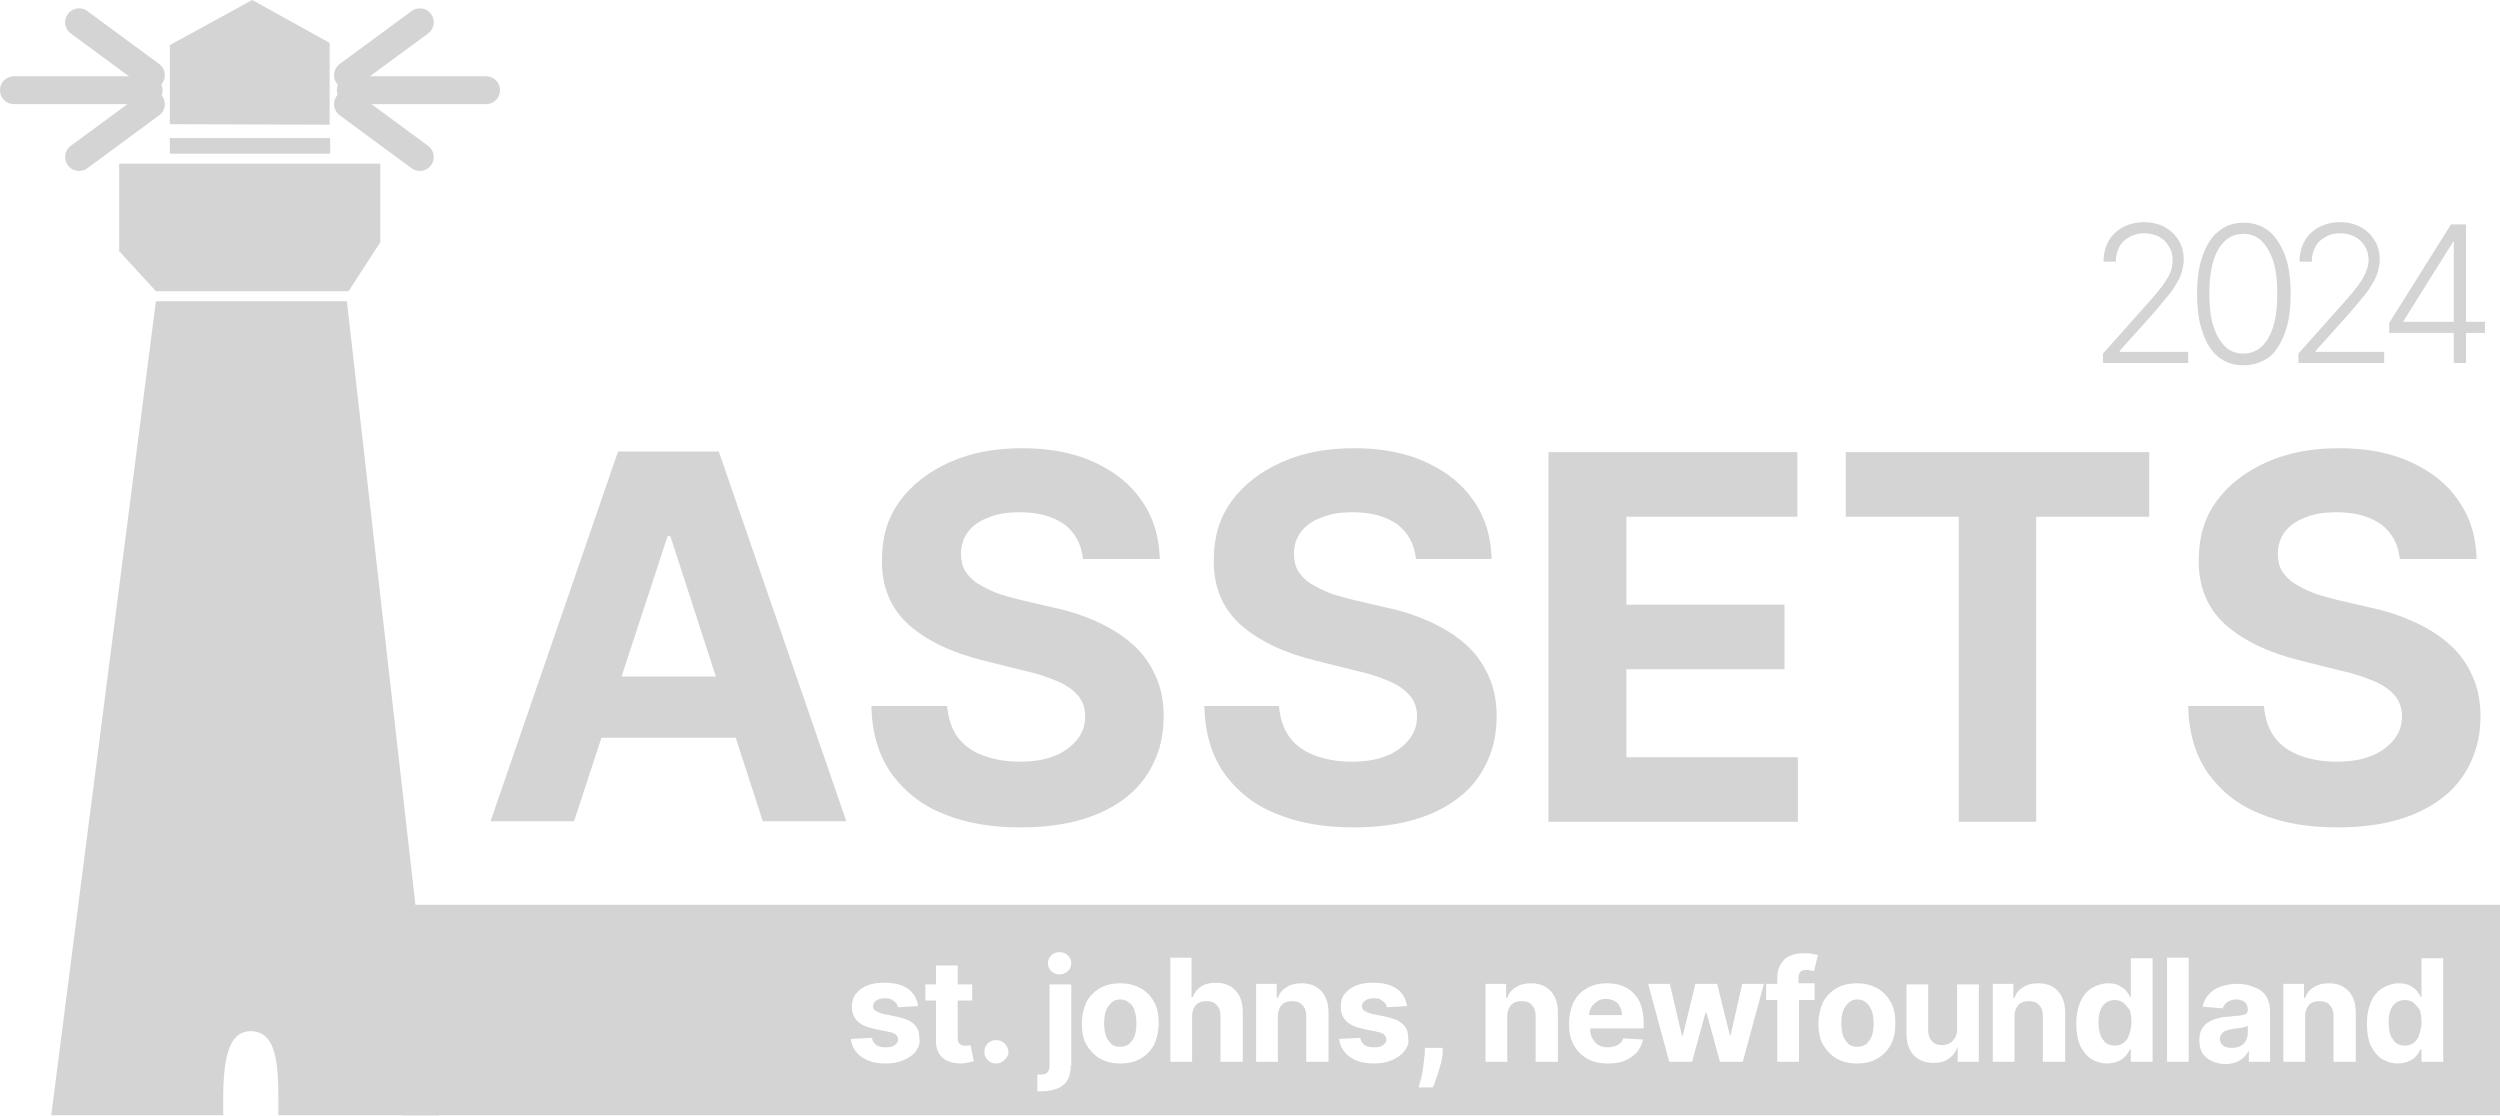
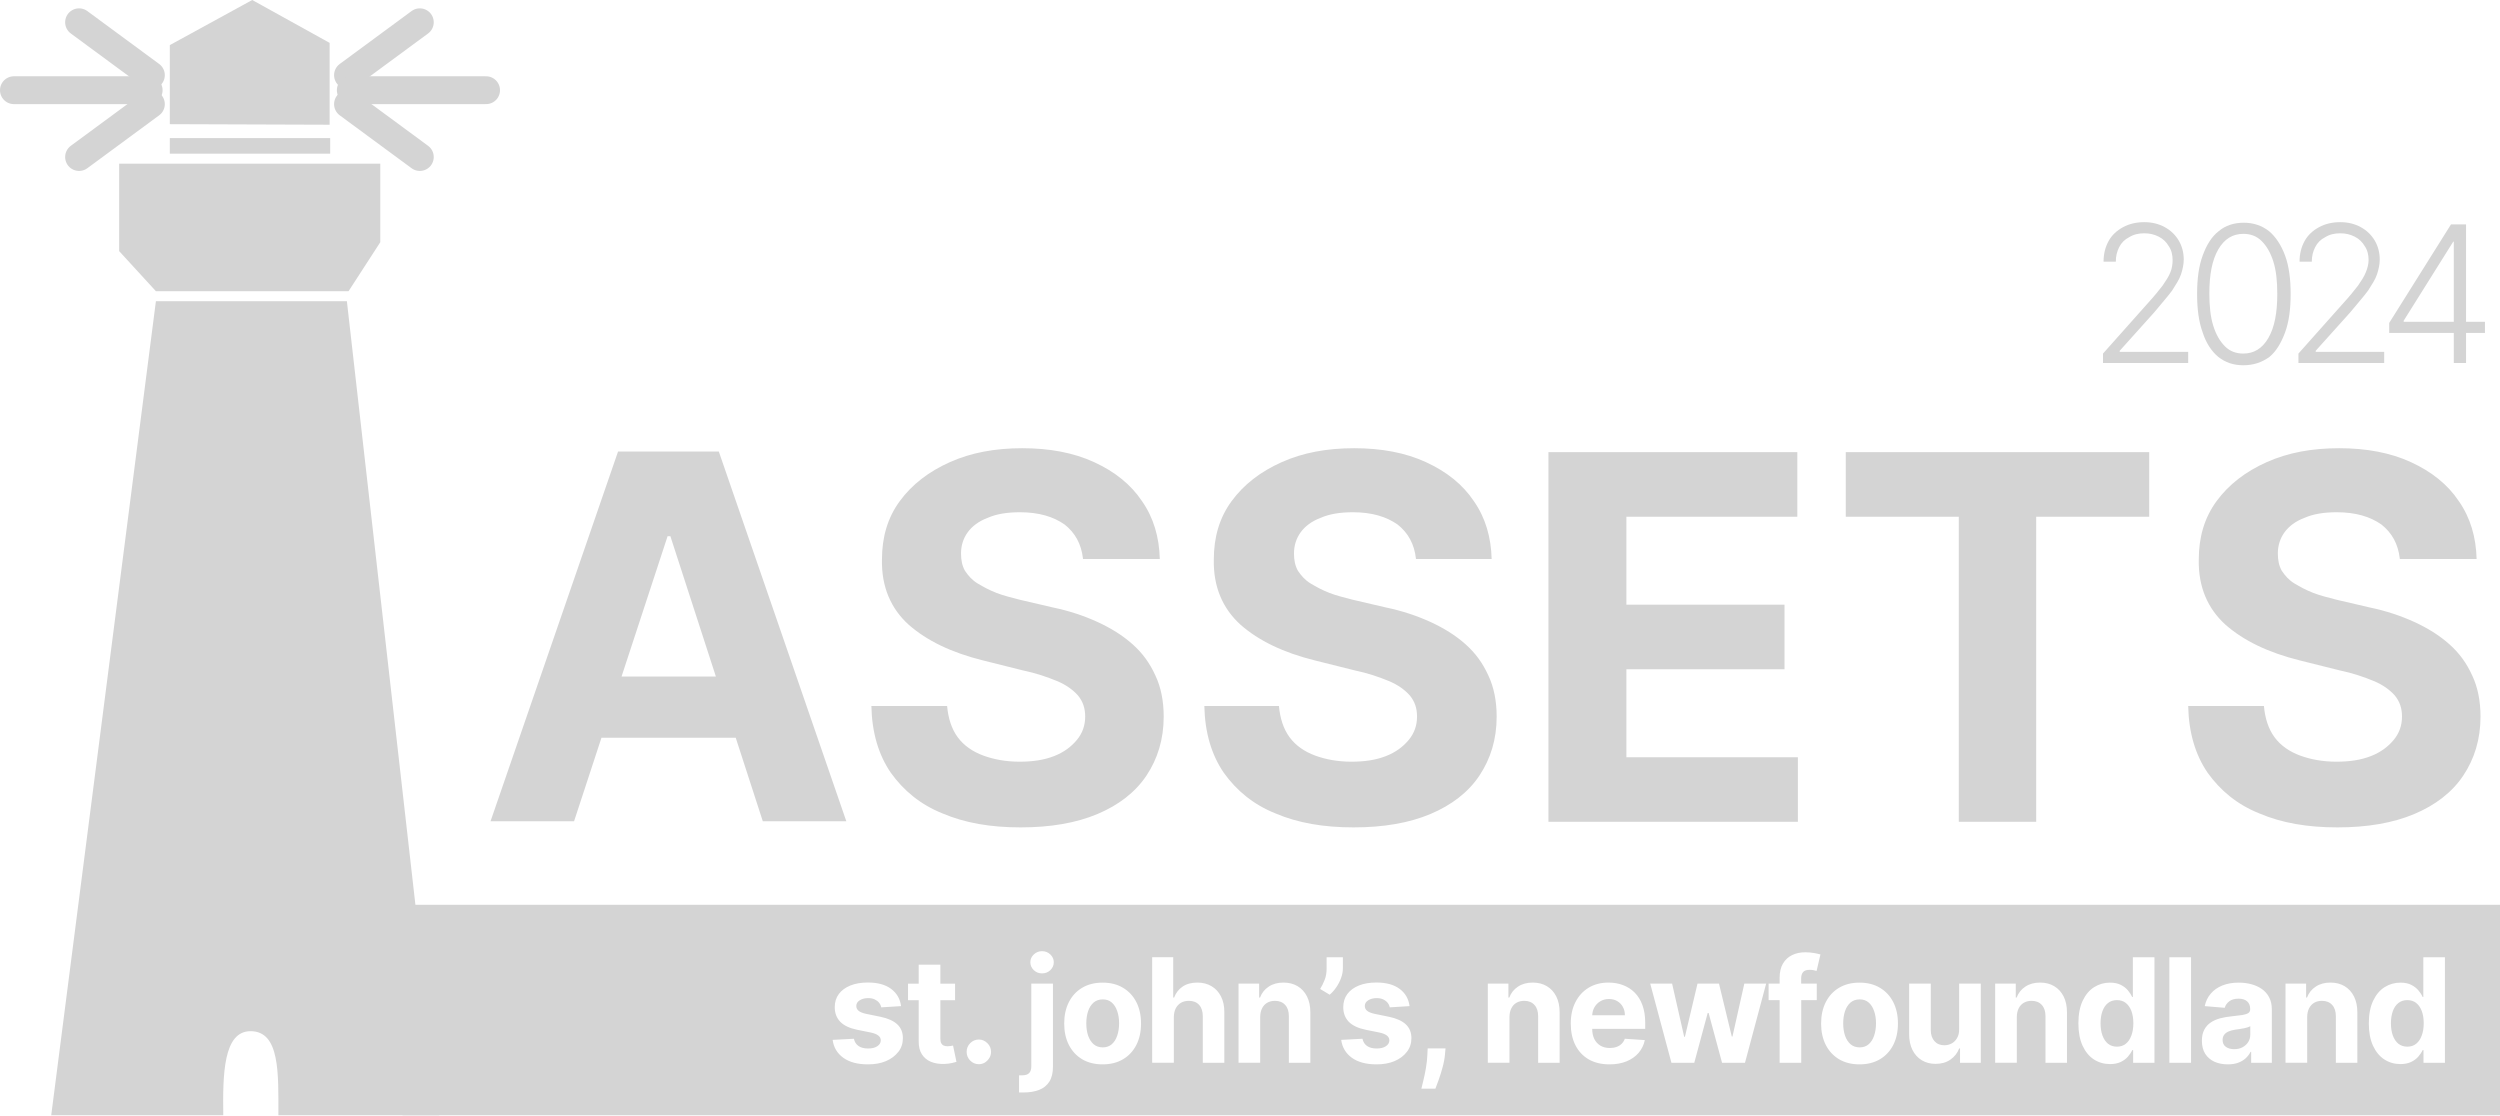
- <svg xmlns="http://www.w3.org/2000/svg" id="uuid-f4dac9ed-c158-4e91-a9df-d83ed015423d" viewBox="0 0 449 200.3">
-   <g id="uuid-cefb16b8-dfeb-4a9c-aea9-d4929efd9904">
+ <svg xmlns="http://www.w3.org/2000/svg" id="uuid-5b0ce45f-05bf-4176-b62b-18b5f6054f44" viewBox="0 0 449 200.3">
+   <g id="uuid-af10667c-57a8-4a6a-8af5-f98988e7d4f5">
    <g>
      <g>
-         <path d="m62.6,52.3l5.7-8.8v-14.1H21.4v15.7l6.6,7.2h34.6Z" style="fill:#d4d4d4;" />
-         <path d="m30.5,22.3v-14.2L45.3,0l13.9,7.7v14.7" style="fill:#d4d4d4;" />
-         <path d="m45,185.2c5.3,0,5,7.6,5,15.1h28.9L62.3,54.1H28L9.2,200.3h30.9c-.1-7.3,0-15.1,4.9-15.1Z" style="fill:#d4d4d4;" />
-         <path d="m59.2,24.8h-28.7v2.8h28.8v-2.8h-.1Z" style="fill:#d4d4d4;" />
-         <path d="m75.4,28.2l-12.9-9.5" style="fill:none; stroke:#d4d4d4; stroke-linecap:round; stroke-miterlimit:10; stroke-width:5px;" />
-         <path d="m75.4,4l-12.9,9.5" style="fill:none; stroke:#d4d4d4; stroke-linecap:round; stroke-miterlimit:10; stroke-width:5px;" />
-         <path d="m87.3,16.2h-24.3" style="fill:none; stroke:#d4d4d4; stroke-linecap:round; stroke-miterlimit:10; stroke-width:5px;" />
-         <path d="m14.2,4l12.9,9.5" style="fill:none; stroke:#d4d4d4; stroke-linecap:round; stroke-miterlimit:10; stroke-width:5px;" />
-         <path d="m14.2,28.2l12.9-9.5" style="fill:none; stroke:#d4d4d4; stroke-linecap:round; stroke-miterlimit:10; stroke-width:5px;" />
-         <path d="m2.5,16.2h24.2" style="fill:none; stroke:#d4d4d4; stroke-linecap:round; stroke-miterlimit:10; stroke-width:5px;" />
+         <g>
+           <path d="m62.6,52.3l5.7-8.8v-14.1H21.4v15.7l6.6,7.2h34.6Z" style="fill:#d4d4d4;" />
+           <path d="m30.5,22.3v-14.2L45.3,0l13.9,7.7v14.7" style="fill:#d4d4d4;" />
+           <path d="m45,185.2c5.3,0,5,7.6,5,15.1h28.9L62.3,54.1H28L9.2,200.3h30.9c-.1-7.3,0-15.1,4.9-15.1Z" style="fill:#d4d4d4;" />
+           <path d="m59.2,24.8h-28.7v2.8h28.8v-2.8h-.1Z" style="fill:#d4d4d4;" />
+           <path d="m75.4,28.2l-12.9-9.5" style="fill:none; stroke:#d4d4d4; stroke-linecap:round; stroke-miterlimit:10; stroke-width:5px;" />
+           <path d="m75.4,4l-12.9,9.5" style="fill:none; stroke:#d4d4d4; stroke-linecap:round; stroke-miterlimit:10; stroke-width:5px;" />
+           <path d="m87.3,16.2h-24.3" style="fill:none; stroke:#d4d4d4; stroke-linecap:round; stroke-miterlimit:10; stroke-width:5px;" />
+           <path d="m14.2,4l12.9,9.5" style="fill:none; stroke:#d4d4d4; stroke-linecap:round; stroke-miterlimit:10; stroke-width:5px;" />
+           <path d="m14.2,28.2l12.9-9.5" style="fill:none; stroke:#d4d4d4; stroke-linecap:round; stroke-miterlimit:10; stroke-width:5px;" />
+           <path d="m2.5,16.2h24.2" style="fill:none; stroke:#d4d4d4; stroke-linecap:round; stroke-miterlimit:10; stroke-width:5px;" />
+         </g>
+         <path d="m103.1,147.5h-15l22.9-66.4h18.1l22.9,66.4h-15l-16.6-51.2h-.5l-16.8,51.2Zm-.9-26h35.5v11h-35.5v-11Zm92.3-21.2c-.3-2.6-1.4-4.6-3.3-6.1-2-1.4-4.6-2.2-8-2.2-2.3,0-4.2.3-5.8,1-1.6.6-2.8,1.5-3.6,2.6s-1.2,2.4-1.2,3.8c0,1.2.2,2.2.7,3.1.6.9,1.3,1.7,2.3,2.3,1,.6,2.1,1.2,3.4,1.7,1.3.5,2.6.8,4.1,1.2l6,1.4c2.9.6,5.6,1.5,8,2.6s4.5,2.4,6.3,4,3.1,3.4,4.1,5.6c1,2.1,1.5,4.6,1.5,7.4,0,4.1-1.1,7.6-3.1,10.6s-5,5.3-8.8,6.9c-3.8,1.6-8.4,2.4-13.8,2.4s-10-.8-14-2.5c-4-1.6-7-4.1-9.3-7.3-2.2-3.2-3.4-7.2-3.5-12h13.6c.2,2.2.8,4.1,1.9,5.6,1.1,1.5,2.7,2.6,4.6,3.3,1.9.7,4.1,1.1,6.5,1.1s4.4-.3,6.2-1,3.1-1.7,4.1-2.9,1.5-2.6,1.5-4.2c0-1.5-.4-2.7-1.3-3.8-.9-1-2.1-1.9-3.8-2.6s-3.7-1.4-6.1-1.9l-7.2-1.8c-5.6-1.4-10-3.5-13.3-6.4-3.2-2.9-4.9-6.8-4.8-11.7,0-4,1-7.5,3.2-10.5s5.2-5.3,9-7,8.1-2.5,13-2.5,9.2.8,12.9,2.5,6.6,4,8.6,7c2.1,3,3.1,6.5,3.2,10.4h-13.8v-.1Zm59.8,0c-.3-2.6-1.4-4.6-3.3-6.1-2-1.4-4.6-2.2-8-2.2-2.3,0-4.2.3-5.8,1-1.6.6-2.8,1.5-3.6,2.6s-1.2,2.4-1.2,3.8c0,1.2.2,2.2.7,3.1.6.9,1.3,1.7,2.3,2.3,1,.6,2.1,1.2,3.4,1.7,1.3.5,2.6.8,4.1,1.2l6,1.4c2.9.6,5.6,1.5,8,2.6,2.4,1.1,4.5,2.4,6.3,4s3.1,3.4,4.1,5.6c1,2.1,1.5,4.6,1.5,7.4,0,4.1-1.1,7.6-3.1,10.6s-5,5.3-8.8,6.9c-3.8,1.6-8.4,2.4-13.8,2.4s-10-.8-14-2.5c-4-1.6-7-4.1-9.3-7.3-2.2-3.2-3.4-7.2-3.5-12h13.4c.2,2.2.8,4.1,1.9,5.6,1.1,1.5,2.7,2.6,4.6,3.3,1.9.7,4.1,1.1,6.5,1.1s4.4-.3,6.2-1,3.1-1.7,4.1-2.9,1.5-2.6,1.5-4.2c0-1.5-.4-2.7-1.3-3.8-.9-1-2.1-1.9-3.8-2.6s-3.7-1.4-6.1-1.9l-7.2-1.8c-5.6-1.4-10-3.5-13.3-6.4-3.2-2.9-4.9-6.8-4.8-11.7,0-4,1-7.5,3.2-10.5s5.2-5.3,9-7,8.1-2.5,13-2.5,9.2.8,12.9,2.5,6.6,4,8.6,7c2.1,3,3.1,6.5,3.2,10.4h-13.6v-.1Zm23.8,47.2v-66.3h44.7v11.6h-30.7v15.8h28.4v11.6h-28.4v15.8h30.8v11.6h-44.8v-.1Zm53.4-54.7v-11.6h54.5v11.6h-20.3v54.8h-13.9v-54.8h-20.3Zm99.5,7.5c-.3-2.6-1.4-4.6-3.3-6.1-2-1.4-4.6-2.2-8-2.2-2.3,0-4.2.3-5.8,1-1.6.6-2.8,1.5-3.6,2.6-.8,1.1-1.2,2.4-1.2,3.8,0,1.2.2,2.2.7,3.1.6.9,1.3,1.7,2.3,2.3,1,.6,2.1,1.2,3.4,1.7s2.6.8,4.1,1.2l6,1.4c2.9.6,5.6,1.5,8,2.6s4.5,2.4,6.3,4,3.1,3.4,4.1,5.6c1,2.1,1.5,4.6,1.5,7.4,0,4.1-1.1,7.6-3.1,10.6s-5,5.3-8.8,6.9c-3.8,1.6-8.4,2.4-13.8,2.4s-10-.8-14-2.5c-4-1.6-7-4.1-9.3-7.3-2.2-3.2-3.4-7.2-3.5-12h13.6c.2,2.2.8,4.1,1.9,5.6s2.7,2.6,4.6,3.3,4.1,1.1,6.5,1.1,4.4-.3,6.2-1c1.8-.7,3.1-1.7,4.1-2.9s1.5-2.6,1.5-4.2c0-1.5-.4-2.7-1.3-3.8-.9-1-2.1-1.9-3.8-2.6-1.7-.7-3.7-1.4-6.1-1.9l-7.2-1.8c-5.6-1.4-10-3.5-13.3-6.4-3.2-2.9-4.9-6.8-4.8-11.7,0-4,1-7.5,3.2-10.5s5.2-5.3,9-7,8.1-2.5,13-2.5,9.2.8,12.9,2.5c3.7,1.7,6.6,4,8.6,7,2.1,3,3.1,6.5,3.2,10.4h-13.8v-.1Z" style="fill:#d4d4d4;" />
+         <path d="m377.7,65.2v-1.7l8.1-9.1c1.1-1.2,1.9-2.2,2.6-3.1.6-.9,1.1-1.6,1.4-2.4.3-.7.4-1.5.4-2.2,0-.9-.2-1.8-.7-2.5-.4-.7-1-1.3-1.8-1.7s-1.6-.6-2.6-.6-1.9.2-2.7.7c-.8.4-1.4,1-1.8,1.8s-.6,1.6-.6,2.6h-2.2c0-1.4.3-2.6.9-3.7.6-1.1,1.5-1.9,2.6-2.5s2.4-.9,3.8-.9,2.6.3,3.7.9c1.1.6,1.9,1.4,2.5,2.4s.9,2.2.9,3.4c0,.9-.2,1.8-.5,2.7s-.9,1.8-1.6,2.9c-.8,1.1-1.9,2.3-3.2,3.9l-6.2,6.9v.2h12.3v2h-15.3Zm25.2.4c-1.8,0-3.2-.5-4.5-1.5-1.2-1-2.2-2.5-2.8-4.4-.7-1.9-1-4.2-1-6.9s.3-5,1-6.9,1.6-3.4,2.9-4.4c1.2-1,2.7-1.5,4.5-1.5,1.7,0,3.2.5,4.5,1.5,1.2,1,2.2,2.5,2.9,4.4.7,1.9,1,4.2,1,6.9s-.3,5-1,6.9-1.6,3.4-2.8,4.4c-1.4,1-2.9,1.5-4.7,1.5Zm0-2.1c1.9,0,3.4-.9,4.5-2.8,1.1-1.9,1.6-4.5,1.6-7.9,0-2.3-.2-4.2-.7-5.8s-1.2-2.8-2.1-3.7-2-1.3-3.3-1.3c-1.9,0-3.4.9-4.5,2.8-1.1,1.9-1.6,4.5-1.6,7.9,0,2.3.2,4.2.7,5.8s1.2,2.8,2.1,3.7c.9.9,2,1.3,3.3,1.3Zm9.9,1.7v-1.7l8.1-9.1c1.1-1.2,1.9-2.2,2.6-3.1.6-.9,1.1-1.6,1.4-2.4.3-.7.5-1.5.5-2.2,0-.9-.2-1.8-.7-2.5-.4-.7-1-1.3-1.8-1.7s-1.6-.6-2.6-.6-1.9.2-2.7.7c-.8.4-1.4,1-1.8,1.8s-.6,1.6-.6,2.6h-2.2c0-1.4.3-2.6.9-3.7.6-1.1,1.5-1.9,2.6-2.5s2.4-.9,3.8-.9,2.6.3,3.7.9c1.1.6,1.9,1.4,2.5,2.4s.9,2.2.9,3.4c0,.9-.2,1.8-.5,2.7s-.9,1.8-1.6,2.9c-.8,1.1-1.9,2.3-3.2,3.9l-6.2,6.9v.2h12.3v2h-15.4Zm16.3-5.3v-1.9l11.1-17.7h1.4v3.1h-1l-8.9,14.2v.2h14.6v2h-17.2v.1Zm11.6,5.3v-24.9h2.2v24.9h-2.2Z" style="fill:#d4d4d4;" />
      </g>
-       <path d="m103.1,147.5h-15l22.9-66.4h18.1l22.9,66.4h-15l-16.6-51.2h-.5l-16.8,51.2Zm-.9-26h35.5v11h-35.5v-11Zm92.3-21.2c-.3-2.6-1.4-4.6-3.3-6.1-2-1.4-4.6-2.2-8-2.2-2.3,0-4.2.3-5.8,1-1.6.6-2.8,1.5-3.6,2.6s-1.2,2.4-1.2,3.8c0,1.2.2,2.2.7,3.1.6.9,1.3,1.7,2.3,2.3,1,.6,2.1,1.2,3.4,1.7,1.3.5,2.6.8,4.1,1.2l6,1.4c2.9.6,5.6,1.5,8,2.6s4.5,2.4,6.3,4,3.1,3.4,4.1,5.6c1,2.1,1.5,4.6,1.5,7.4,0,4.1-1.1,7.6-3.1,10.6s-5,5.3-8.8,6.9c-3.8,1.6-8.4,2.4-13.8,2.4s-10-.8-14-2.5c-4-1.6-7-4.1-9.3-7.3-2.2-3.2-3.4-7.2-3.5-12h13.6c.2,2.2.8,4.1,1.9,5.6,1.1,1.5,2.7,2.6,4.6,3.3,1.9.7,4.1,1.1,6.5,1.1s4.4-.3,6.2-1,3.1-1.7,4.1-2.9,1.5-2.6,1.5-4.2c0-1.5-.4-2.7-1.3-3.8-.9-1-2.1-1.9-3.8-2.6s-3.7-1.4-6.1-1.9l-7.2-1.8c-5.6-1.4-10-3.5-13.3-6.4-3.2-2.9-4.9-6.8-4.8-11.7,0-4,1-7.5,3.2-10.5s5.2-5.3,9-7,8.1-2.5,13-2.5,9.2.8,12.9,2.5,6.6,4,8.6,7c2.1,3,3.1,6.5,3.2,10.4h-13.8v-.1Zm59.8,0c-.3-2.6-1.4-4.6-3.3-6.1-2-1.4-4.6-2.2-8-2.2-2.3,0-4.2.3-5.8,1-1.6.6-2.8,1.5-3.6,2.6s-1.2,2.4-1.2,3.8c0,1.2.2,2.2.7,3.1.6.9,1.3,1.7,2.3,2.3,1,.6,2.1,1.2,3.4,1.7,1.3.5,2.6.8,4.1,1.2l6,1.4c2.9.6,5.6,1.5,8,2.6,2.4,1.1,4.5,2.4,6.3,4s3.1,3.4,4.1,5.6c1,2.1,1.5,4.6,1.5,7.4,0,4.1-1.1,7.6-3.1,10.6s-5,5.3-8.8,6.9c-3.8,1.6-8.4,2.4-13.8,2.4s-10-.8-14-2.5c-4-1.6-7-4.1-9.3-7.3-2.2-3.2-3.4-7.2-3.5-12h13.4c.2,2.2.8,4.1,1.9,5.6,1.1,1.5,2.7,2.6,4.6,3.3,1.9.7,4.1,1.1,6.5,1.1s4.4-.3,6.2-1,3.1-1.7,4.1-2.9,1.5-2.6,1.5-4.2c0-1.5-.4-2.7-1.3-3.8-.9-1-2.1-1.9-3.8-2.6s-3.7-1.4-6.1-1.9l-7.2-1.8c-5.6-1.4-10-3.5-13.3-6.4-3.2-2.9-4.9-6.8-4.8-11.7,0-4,1-7.5,3.2-10.5s5.2-5.3,9-7,8.1-2.5,13-2.5,9.2.8,12.9,2.5,6.6,4,8.6,7c2.1,3,3.1,6.5,3.2,10.4h-13.6v-.1Zm23.8,47.2v-66.3h44.7v11.6h-30.7v15.8h28.4v11.6h-28.4v15.8h30.8v11.6h-44.8v-.1Zm53.4-54.7v-11.6h54.5v11.6h-20.3v54.8h-13.9v-54.8h-20.3Zm99.5,7.5c-.3-2.6-1.4-4.6-3.3-6.1-2-1.4-4.6-2.2-8-2.2-2.3,0-4.2.3-5.8,1-1.6.6-2.8,1.5-3.6,2.6-.8,1.1-1.2,2.4-1.2,3.8,0,1.2.2,2.2.7,3.1.6.9,1.3,1.7,2.3,2.3,1,.6,2.1,1.2,3.4,1.7s2.6.8,4.1,1.2l6,1.4c2.9.6,5.6,1.5,8,2.6s4.5,2.4,6.3,4,3.1,3.4,4.1,5.6c1,2.1,1.5,4.6,1.5,7.4,0,4.1-1.1,7.6-3.1,10.6s-5,5.3-8.8,6.9c-3.8,1.6-8.4,2.4-13.8,2.4s-10-.8-14-2.5c-4-1.6-7-4.1-9.3-7.3-2.2-3.2-3.4-7.2-3.5-12h13.6c.2,2.2.8,4.1,1.9,5.6s2.7,2.6,4.6,3.3,4.1,1.1,6.5,1.1,4.4-.3,6.2-1c1.8-.7,3.1-1.7,4.1-2.9s1.5-2.6,1.5-4.2c0-1.5-.4-2.7-1.3-3.8-.9-1-2.1-1.9-3.8-2.6-1.7-.7-3.7-1.4-6.1-1.9l-7.2-1.8c-5.6-1.4-10-3.5-13.3-6.4-3.2-2.9-4.9-6.8-4.8-11.7,0-4,1-7.5,3.2-10.5s5.2-5.3,9-7,8.1-2.5,13-2.5,9.2.8,12.9,2.5c3.7,1.7,6.6,4,8.6,7,2.1,3,3.1,6.5,3.2,10.4h-13.8v-.1Z" style="fill:#d4d4d4;" />
-       <path d="m377.7,65.2v-1.7l8.1-9.1c1.1-1.2,1.9-2.2,2.6-3.1.6-.9,1.1-1.6,1.4-2.4.3-.7.4-1.5.4-2.2,0-.9-.2-1.8-.7-2.5-.4-.7-1-1.3-1.8-1.7s-1.6-.6-2.6-.6-1.9.2-2.7.7c-.8.4-1.4,1-1.8,1.8s-.6,1.6-.6,2.6h-2.2c0-1.4.3-2.6.9-3.7.6-1.1,1.5-1.9,2.6-2.5s2.4-.9,3.8-.9,2.6.3,3.7.9c1.1.6,1.9,1.4,2.5,2.4s.9,2.2.9,3.4c0,.9-.2,1.8-.5,2.7s-.9,1.8-1.6,2.9c-.8,1.1-1.9,2.3-3.2,3.9l-6.2,6.9v.2h12.3v2h-15.3Zm25.2.4c-1.8,0-3.2-.5-4.5-1.5-1.2-1-2.2-2.5-2.8-4.4-.7-1.9-1-4.2-1-6.9s.3-5,1-6.9,1.6-3.4,2.9-4.4c1.2-1,2.7-1.5,4.5-1.5,1.7,0,3.2.5,4.5,1.5,1.2,1,2.2,2.5,2.9,4.4.7,1.9,1,4.2,1,6.9s-.3,5-1,6.9-1.6,3.4-2.8,4.4c-1.4,1-2.9,1.5-4.7,1.5Zm0-2.1c1.9,0,3.4-.9,4.5-2.8,1.1-1.9,1.6-4.5,1.6-7.9,0-2.3-.2-4.2-.7-5.8s-1.2-2.8-2.1-3.7-2-1.3-3.3-1.3c-1.9,0-3.4.9-4.5,2.8-1.1,1.9-1.6,4.5-1.6,7.9,0,2.3.2,4.2.7,5.8s1.2,2.8,2.1,3.7c.9.9,2,1.3,3.3,1.3Zm9.9,1.7v-1.7l8.1-9.1c1.1-1.2,1.9-2.2,2.6-3.1.6-.9,1.1-1.6,1.4-2.4.3-.7.5-1.5.5-2.2,0-.9-.2-1.8-.7-2.5-.4-.7-1-1.3-1.8-1.7s-1.6-.6-2.6-.6-1.9.2-2.7.7c-.8.4-1.4,1-1.8,1.8s-.6,1.6-.6,2.6h-2.2c0-1.4.3-2.6.9-3.7.6-1.1,1.5-1.9,2.6-2.5s2.4-.9,3.8-.9,2.6.3,3.7.9c1.1.6,1.9,1.4,2.5,2.4s.9,2.2.9,3.4c0,.9-.2,1.8-.5,2.7s-.9,1.8-1.6,2.9c-.8,1.1-1.9,2.3-3.2,3.9l-6.2,6.9v.2h12.3v2h-15.4Zm16.3-5.3v-1.9l11.1-17.7h1.4v3.1h-1l-8.9,14.2v.2h14.6v2h-17.2v.1Zm11.6,5.3v-24.9h2.2v24.9h-2.2Z" style="fill:#d4d4d4;" />
      <g>
-         <path d="m202.8,180.1c-.4-.4-1-.6-1.6-.6-.7,0-1.2.2-1.6.6s-.8.9-1,1.5-.3,1.4-.3,2.2.1,1.5.3,2.2c.2.6.6,1.1,1,1.5s1,.5,1.6.5,1.2-.2,1.6-.5c.4-.4.8-.9,1-1.5s.3-1.4.3-2.2-.1-1.5-.3-2.2c-.2-.7-.5-1.2-1-1.5Z" style="fill:#d4d4d4;" />
-         <path d="m402.5,184.6c-.3,0-.5.1-.8.1s-.5.1-.7.1c-.5.1-.9.2-1.2.3-.3.1-.6.3-.8.6-.2.2-.3.5-.3.9,0,.5.2.9.6,1.2s.9.4,1.5.4,1.1-.1,1.5-.3.8-.5,1-.9.4-.8.4-1.3v-1.5c-.1.1-.3.2-.5.2-.2.1-.4.2-.7.2Z" style="fill:#d4d4d4;" />
-         <path d="m381.4,180.1c-.4-.3-1-.5-1.6-.5s-1.2.2-1.6.5-.8.8-1,1.4c-.2.6-.3,1.3-.3,2.1s.1,1.5.3,2.2c.2.6.6,1.1,1,1.5.4.3,1,.5,1.6.5s1.2-.2,1.6-.5.8-.8,1-1.5c.2-.6.4-1.3.4-2.2,0-.8-.1-1.6-.3-2.2-.4-.5-.7-.9-1.1-1.3Z" style="fill:#d4d4d4;" />
-         <path d="m335.2,180.1c-.4-.4-1-.6-1.6-.6-.7,0-1.2.2-1.6.6-.4.4-.8.9-1,1.5s-.3,1.4-.3,2.2.1,1.5.3,2.2c.2.6.6,1.1,1,1.5s1,.5,1.6.5,1.2-.2,1.6-.5c.4-.4.8-.9,1-1.5s.3-1.4.3-2.2-.1-1.5-.3-2.2c-.3-.7-.6-1.2-1-1.5Z" style="fill:#d4d4d4;" />
-         <path d="m290,179.8c-.4-.2-.9-.4-1.5-.4s-1.1.1-1.6.4c-.4.3-.8.6-1.1,1.1-.2.4-.4.9-.4,1.4h5.9c0-.6-.1-1.1-.4-1.5-.1-.4-.4-.7-.9-1Z" style="fill:#d4d4d4;" />
-         <path d="m72.3,162.5v37.8h376.7v-37.8H72.3Zm92.2,26.3c-.5.7-1.3,1.2-2.2,1.6-.9.4-2,.6-3.2.6-1.9,0-3.3-.4-4.4-1.2-1.1-.8-1.7-1.8-1.9-3.2l3.8-.2c.1.6.4,1,.8,1.3.4.3,1,.4,1.7.4s1.2-.1,1.6-.4c.4-.3.6-.6.6-1s-.2-.6-.4-.9c-.3-.2-.7-.4-1.4-.5l-2.4-.5c-1.4-.3-2.4-.7-3.1-1.4-.7-.7-1-1.5-1-2.6,0-.9.2-1.7.7-2.3s1.2-1.2,2.1-1.5c.9-.4,1.9-.5,3.1-.5,1.8,0,3.2.4,4.2,1.1,1,.7,1.6,1.8,1.8,3.1l-3.6.2c-.1-.3-.2-.6-.4-.8s-.5-.4-.8-.6c-.3-.2-.7-.2-1.2-.2-.6,0-1.1.1-1.5.4-.4.2-.6.6-.6,1,0,.3.1.6.4.8.3.2.7.4,1.4.6l2.5.5c1.4.3,2.4.7,3,1.3.7.6,1,1.4,1,2.4.2,1-.1,1.8-.6,2.5Zm9.6,2c-.4.1-.8.1-1.3.2-.9,0-1.8-.1-2.5-.4-.7-.3-1.2-.7-1.6-1.3-.4-.6-.6-1.4-.6-2.3v-7.3h-1.9v-2.9h1.9v-3.4h3.9v3.4h2.6v2.9h-2.6v6.8c0,.4.1.6.2.8.1.2.3.3.5.4.2.1.4.1.7.1h.5c.2,0,.3-.1.4-.1l.6,2.9c-.2,0-.4.1-.8.2Zm6.7-.9c-.2.3-.5.6-.8.8s-.7.3-1.1.3c-.6,0-1.1-.2-1.5-.6-.4-.4-.6-.9-.6-1.5s.2-1.1.6-1.5c.4-.4.9-.6,1.5-.6s1.1.2,1.5.6c.4.4.7.9.7,1.5.1.3,0,.6-.3,1Zm11.5,1.5c0,1.1-.2,2-.6,2.6-.4.7-1,1.2-1.8,1.5s-1.7.5-2.8.5h-.8v-3h.5c.6,0,1.1-.1,1.3-.4.3-.3.4-.7.4-1.2v-14.6h3.9v14.6h-.1Zm-.5-17c-.4.4-.9.6-1.5.6s-1.1-.2-1.5-.6c-.4-.4-.6-.9-.6-1.4s.2-1,.6-1.4c.4-.4.9-.6,1.5-.6s1.1.2,1.5.6c.4.4.6.8.6,1.4,0,.5-.2,1-.6,1.4Zm15.5,13.2c-.6,1.1-1.4,1.9-2.4,2.5s-2.2.9-3.7.9c-1.4,0-2.6-.3-3.7-.9-1-.6-1.8-1.5-2.4-2.5-.6-1.1-.8-2.3-.8-3.8,0-1.4.3-2.7.8-3.8.6-1.1,1.4-1.9,2.4-2.5s2.3-.9,3.7-.9,2.6.3,3.7.9c1,.6,1.8,1.4,2.4,2.5.6,1.1.8,2.3.8,3.8,0,1.4-.3,2.7-.8,3.8Zm15.8,3.1h-3.9v-8.2c0-.9-.2-1.5-.7-2-.4-.5-1.1-.7-1.8-.7-.5,0-1,.1-1.4.3s-.7.6-.9,1-.3.9-.3,1.5v8.1h-3.9v-18.7h3.8v7.1h.2c.3-.8.8-1.5,1.5-1.9.7-.5,1.6-.7,2.7-.7,1,0,1.8.2,2.5.6.7.4,1.3,1,1.7,1.8s.6,1.7.6,2.8v9h-.1Zm15.4,0h-3.9v-8.2c0-.9-.2-1.5-.7-2-.4-.5-1.1-.7-1.8-.7-.5,0-1,.1-1.4.3s-.7.6-.9,1-.3.9-.3,1.5v8.1h-3.9v-14h3.7v2.5h.2c.3-.8.8-1.5,1.6-1.9.7-.5,1.6-.7,2.7-.7,1,0,1.8.2,2.5.6.7.4,1.3,1,1.7,1.8s.6,1.7.6,2.8v8.9h-.1Zm13.7-1.9c-.5.7-1.3,1.2-2.2,1.6-.9.4-2,.6-3.2.6-1.9,0-3.3-.4-4.4-1.2-1.1-.8-1.7-1.8-1.9-3.2l3.8-.2c.1.6.4,1,.8,1.3.4.3,1,.4,1.7.4s1.2-.1,1.6-.4c.4-.3.6-.6.6-1s-.2-.6-.4-.9c-.3-.2-.7-.4-1.3-.5l-2.4-.5c-1.4-.3-2.4-.7-3.1-1.4-.7-.7-1-1.5-1-2.6,0-.9.2-1.7.7-2.3s1.2-1.2,2.1-1.5c.9-.4,1.9-.5,3.1-.5,1.8,0,3.2.4,4.2,1.1,1,.7,1.6,1.8,1.8,3.1l-3.6.2c-.1-.3-.2-.6-.4-.8s-.5-.4-.8-.6c-.3-.2-.7-.2-1.2-.2-.6,0-1.1.1-1.5.4-.4.2-.6.6-.6,1,0,.3.1.6.4.8s.7.4,1.4.6l2.5.5c1.4.3,2.4.7,3,1.3.7.6,1,1.4,1,2.4.2,1-.1,1.8-.7,2.5Zm6.9.4c-.1.8-.2,1.6-.5,2.4-.2.8-.4,1.5-.7,2.2-.2.7-.4,1.2-.6,1.5h-2.5c.1-.4.2-.9.4-1.5s.3-1.4.4-2.2c.1-.8.2-1.6.3-2.4v-1h3.2v1Zm20.6,1.5h-3.9v-8.2c0-.9-.2-1.5-.7-2-.4-.5-1.1-.7-1.8-.7-.5,0-1,.1-1.4.3s-.7.6-.9,1c-.2.4-.3.9-.3,1.5v8.1h-3.9v-14h3.7v2.5h.2c.3-.8.8-1.5,1.6-1.9.7-.5,1.6-.7,2.7-.7,1,0,1.8.2,2.5.6.7.4,1.3,1,1.7,1.8.4.8.6,1.7.6,2.8v8.9h-.1Zm15.4-6h-9.5c0,.7.1,1.3.4,1.8s.6.9,1.1,1.2,1,.4,1.7.4c.4,0,.8-.1,1.2-.2.4-.1.7-.3.9-.5.3-.2.5-.5.6-.9l3.6.2c-.2.9-.6,1.6-1.1,2.3-.6.6-1.3,1.1-2.2,1.5-.9.4-1.9.5-3.1.5-1.4,0-2.7-.3-3.7-.9-1-.6-1.8-1.4-2.4-2.5s-.8-2.4-.8-3.8.3-2.7.8-3.8c.6-1.1,1.3-1.9,2.4-2.5,1-.6,2.2-.9,3.6-.9.9,0,1.8.1,2.6.4.8.3,1.5.7,2.1,1.3s1.1,1.3,1.4,2.2.5,1.9.5,3.1v1.1h-.1Zm17.9,6h-4.1l-2.4-8.8h-.2l-2.4,8.8h-4.1l-3.8-14h3.9l2.2,9.4h.1l2.3-9.4h3.9l2.3,9.3h.1l2.1-9.3h3.9l-3.8,14Zm12.9-14v2.9h-2.8v11.1h-3.9v-11.1h-2v-2.9h2v-1c0-1,.2-1.9.6-2.5.4-.7.9-1.2,1.6-1.5s1.5-.5,2.4-.5c.6,0,1.1,0,1.6.1s.9.2,1.1.2l-.7,2.9c-.2,0-.3-.1-.6-.1-.2,0-.4-.1-.7-.1-.6,0-1,.1-1.2.4-.2.3-.3.6-.3,1.1v.9h2.9v.1Zm13.7,10.9c-.6,1.1-1.4,1.9-2.4,2.5s-2.2.9-3.7.9c-1.4,0-2.6-.3-3.7-.9-1-.6-1.8-1.5-2.4-2.5-.6-1.1-.8-2.3-.8-3.8,0-1.4.3-2.7.8-3.8.6-1.1,1.4-1.9,2.4-2.5s2.3-.9,3.7-.9,2.6.3,3.7.9c1,.6,1.8,1.4,2.4,2.5s.8,2.3.8,3.8c0,1.4-.2,2.7-.8,3.8Zm15.7,3.1h-3.7v-2.5h-.1c-.3.8-.8,1.5-1.6,2-.7.5-1.6.7-2.7.7-.9,0-1.8-.2-2.5-.6-.7-.4-1.3-1-1.7-1.8-.4-.8-.6-1.7-.6-2.8v-8.9h3.9v8.2c0,.8.2,1.5.7,2,.4.5,1,.7,1.8.7.5,0,.9-.1,1.3-.3s.7-.5,1-1c.3-.4.4-1,.4-1.6v-8h3.9v13.9h-.1Zm15.5,0h-3.9v-8.2c0-.9-.2-1.5-.7-2-.4-.5-1.1-.7-1.8-.7-.5,0-1,.1-1.4.3s-.7.6-.9,1c-.2.4-.3.9-.3,1.5v8.1h-3.9v-14h3.7v2.5h.2c.3-.8.8-1.5,1.6-1.9.7-.5,1.6-.7,2.7-.7,1,0,1.8.2,2.5.6.7.4,1.3,1,1.7,1.8.4.8.6,1.7.6,2.8v8.9h-.1Zm15.7,0h-3.8v-2.2h-.2c-.2.4-.4.8-.8,1.2-.3.4-.8.7-1.3.9s-1.2.4-1.9.4c-1.1,0-2-.3-2.9-.8-.9-.6-1.5-1.4-2-2.4-.5-1.1-.7-2.4-.7-4s.3-2.9.8-4,1.2-1.9,2.1-2.4,1.8-.8,2.8-.8c.8,0,1.4.1,2,.4.5.3,1,.6,1.3,1s.6.8.7,1.1h.1v-7h3.9v18.6h-.1Zm6.6,0h-3.9v-18.7h3.9v18.7Zm14.5,0h-3.7v-1.9h-.1c-.2.4-.5.8-.9,1.2-.4.3-.8.6-1.4.8-.5.2-1.1.3-1.8.3-.9,0-1.7-.2-2.4-.5-.7-.3-1.3-.8-1.7-1.4-.4-.6-.6-1.4-.6-2.3,0-.8.1-1.4.4-2,.3-.5.7-1,1.2-1.3s1.1-.6,1.7-.7c.6-.2,1.3-.3,2-.3.8-.1,1.5-.2,2-.2.5-.1.9-.2,1.1-.3.2-.2.3-.4.3-.7v-.1c0-.6-.2-1-.5-1.3-.4-.3-.9-.5-1.5-.5-.7,0-1.3.2-1.7.5-.4.3-.7.7-.8,1.1l-3.6-.3c.2-.9.5-1.6,1.1-2.2.5-.6,1.2-1.1,2.1-1.4.9-.3,1.8-.5,3-.5.8,0,1.5.1,2.2.3s1.4.5,1.9.8c.6.4,1,.9,1.3,1.5s.5,1.3.5,2.1v9.3h-.1Zm15.4,0h-3.9v-8.2c0-.9-.2-1.5-.7-2-.4-.5-1.1-.7-1.8-.7-.5,0-1,.1-1.4.3s-.7.6-.9,1c-.2.4-.3.9-.3,1.5v8.1h-3.9v-14h3.7v2.5h.2c.3-.8.8-1.5,1.6-1.9.7-.5,1.6-.7,2.7-.7,1,0,1.8.2,2.5.6.7.4,1.3,1,1.7,1.8.4.8.6,1.7.6,2.8v8.9h-.1Zm15.7,0h-3.8v-2.2h-.2c-.2.4-.4.8-.8,1.2-.3.4-.8.7-1.3.9s-1.2.4-1.9.4c-1.1,0-2-.3-2.9-.8-.9-.6-1.5-1.4-2-2.4-.5-1.1-.7-2.4-.7-4s.3-2.9.8-4,1.2-1.9,2.1-2.4,1.8-.8,2.8-.8c.8,0,1.4.1,2,.4.5.3,1,.6,1.3,1s.6.8.7,1.1h.1v-7h3.9v18.6h-.1Z" style="fill:#d4d4d4;" />
-         <path d="m433.5,180.1c-.4-.3-1-.5-1.6-.5s-1.2.2-1.6.5-.8.8-1,1.4c-.2.6-.3,1.3-.3,2.1s.1,1.5.3,2.2c.2.6.6,1.1,1,1.5.4.3,1,.5,1.6.5s1.2-.2,1.6-.5.8-.8,1-1.5c.2-.6.4-1.3.4-2.2,0-.8-.1-1.6-.3-2.2-.3-.5-.7-.9-1.1-1.3Z" style="fill:#d4d4d4;" />
+         <path d="m402.93,184.69c-.26.05-.52.1-.78.14-.26.04-.5.07-.71.1-.46.07-.85.18-1.19.32-.34.15-.61.35-.79.6-.19.25-.28.56-.28.93,0,.54.19.95.58,1.23.39.28.88.42,1.48.42s1.08-.11,1.51-.34c.44-.23.78-.55,1.03-.94.25-.39.37-.84.37-1.34v-1.51c-.12.08-.29.15-.5.22-.21.06-.44.12-.7.18Z" style="fill:#d4d4d4;" />
+         <path d="m381.8,180.13c-.44-.34-.97-.51-1.6-.51s-1.18.18-1.61.53c-.44.35-.77.84-.99,1.46-.23.62-.34,1.35-.34,2.17s.11,1.56.34,2.19c.23.63.56,1.12.99,1.48.44.35.98.53,1.61.53s1.16-.17,1.59-.52c.44-.35.77-.84,1-1.47.24-.63.36-1.37.36-2.21s-.12-1.58-.35-2.2c-.23-.62-.57-1.1-1-1.44Z" style="fill:#d4d4d4;" />
+         <path d="m335.61,180.05c-.43-.38-.97-.56-1.61-.56s-1.2.19-1.64.56c-.44.38-.77.89-.99,1.54-.22.65-.33,1.39-.33,2.21s.11,1.56.33,2.21c.23.65.56,1.16.99,1.54.44.37.99.56,1.64.56s1.18-.19,1.61-.56c.43-.38.76-.89.98-1.54.22-.65.34-1.39.34-2.21s-.11-1.56-.34-2.21c-.22-.65-.54-1.16-.98-1.54Z" style="fill:#d4d4d4;" />
+         <path d="m290.46,179.8c-.43-.25-.92-.38-1.49-.38s-1.11.14-1.57.42c-.45.27-.8.64-1.06,1.1-.23.42-.35.89-.38,1.4h5.87c0-.57-.12-1.07-.37-1.51-.24-.44-.58-.78-1.01-1.03Z" style="fill:#d4d4d4;" />
+         <path d="m199.67,180.05c-.43-.38-.97-.56-1.61-.56s-1.2.19-1.64.56c-.44.38-.77.89-.99,1.54-.22.65-.33,1.39-.33,2.21s.11,1.56.33,2.21c.23.65.56,1.16.99,1.54.44.37.99.56,1.64.56s1.18-.19,1.61-.56c.43-.38.76-.89.98-1.54.22-.65.34-1.39.34-2.21s-.11-1.56-.34-2.21c-.22-.65-.54-1.16-.98-1.54Z" style="fill:#d4d4d4;" />
+         <path d="m433.95,180.13c-.44-.34-.97-.51-1.6-.51s-1.18.18-1.61.53c-.44.35-.77.84-.99,1.46-.22.62-.34,1.35-.34,2.17s.11,1.56.34,2.19c.23.63.56,1.12.99,1.48.44.35.98.53,1.61.53s1.16-.17,1.59-.52c.44-.35.77-.84,1-1.47.24-.63.36-1.37.36-2.21s-.12-1.58-.35-2.2c-.23-.62-.57-1.1-1-1.44Z" style="fill:#d4d4d4;" />
+         <path d="m72.3,162.5v37.8h376.7v-37.8H72.3Zm89.02,26.43c-.54.7-1.27,1.25-2.21,1.65-.93.39-2,.58-3.22.58-1.85,0-3.33-.39-4.43-1.18-1.09-.79-1.74-1.86-1.92-3.22l3.82-.2c.12.57.4,1.01.84,1.31.44.3,1.01.44,1.71.44s1.23-.13,1.64-.4c.42-.27.63-.62.64-1.05,0-.36-.15-.65-.45-.88-.29-.23-.74-.41-1.35-.54l-2.43-.49c-1.37-.28-2.39-.76-3.05-1.44-.66-.69-.99-1.56-.99-2.62,0-.91.24-1.7.73-2.36.49-.66,1.18-1.17,2.07-1.53.89-.36,1.94-.54,3.14-.54,1.77,0,3.16.38,4.18,1.14,1.02.76,1.62,1.79,1.79,3.1l-3.56.22c-.06-.31-.19-.59-.39-.83-.2-.25-.47-.45-.79-.6-.32-.15-.71-.23-1.16-.23-.6,0-1.11.13-1.52.39-.41.25-.62.59-.62,1.02,0,.34.13.63.4.86.27.23.73.42,1.38.56l2.54.52c1.36.28,2.38.74,3.05,1.37.67.63,1,1.46,1,2.48,0,.93-.27,1.75-.81,2.45Zm9.63,1.99c-.35.09-.78.14-1.29.16-.94.04-1.76-.09-2.46-.38-.7-.29-1.24-.74-1.63-1.35-.39-.61-.58-1.38-.57-2.31v-7.41h-1.92v-2.96h1.92v-3.41h3.89v3.41h2.64v2.96h-2.64v6.89c0,.36.05.65.16.85.11.2.26.34.46.42.2.08.43.12.69.12.18,0,.36-.02.55-.05.18-.04.32-.06.42-.08l.61,2.93c-.19.06-.47.13-.82.21Zm6.73-.9c-.2.33-.47.6-.79.81-.33.2-.69.3-1.09.3-.6,0-1.12-.22-1.55-.65-.43-.44-.64-.96-.64-1.57s.21-1.12.64-1.56c.43-.43.95-.65,1.55-.65s1.09.22,1.53.65c.44.43.66.95.66,1.56,0,.41-.1.78-.31,1.12Zm11.43,1.56c0,1.1-.21,1.99-.64,2.67-.43.68-1.04,1.18-1.83,1.49-.79.31-1.74.47-2.84.47-.13,0-.26,0-.38,0-.13,0-.26,0-.4,0v-3.08c.1,0,.19,0,.27,0,.07,0,.15,0,.24,0,.63,0,1.06-.14,1.31-.41.26-.27.38-.67.38-1.2v-14.86h3.89v14.93Zm-.47-17.34c-.41.39-.9.58-1.49.58s-1.06-.19-1.48-.58c-.41-.4-.62-.87-.62-1.42s.21-1.01.62-1.4c.41-.39.91-.59,1.48-.59s1.08.2,1.49.59c.41.39.62.85.62,1.4s-.21,1.02-.62,1.42Zm15.45,13.43c-.56,1.1-1.36,1.96-2.39,2.57-1.03.61-2.25.92-3.67.92s-2.64-.31-3.68-.92c-1.03-.62-1.82-1.48-2.38-2.57-.56-1.1-.84-2.39-.84-3.84s.28-2.75.84-3.85c.56-1.1,1.35-1.96,2.38-2.57,1.03-.62,2.26-.93,3.68-.93s2.64.31,3.67.93c1.03.61,1.83,1.47,2.39,2.57.56,1.1.84,2.38.84,3.85s-.28,2.74-.84,3.84Zm15.82,3.21h-3.89v-8.35c0-.88-.21-1.56-.66-2.05-.44-.49-1.05-.73-1.84-.73-.53,0-1,.11-1.4.34-.4.23-.72.56-.95,1-.22.43-.34.95-.35,1.56v8.22h-3.89v-18.96h3.78v7.25h.16c.32-.84.83-1.5,1.53-1.97.7-.48,1.59-.72,2.65-.72.97,0,1.82.22,2.54.65.73.43,1.29,1.04,1.7,1.84.41.8.61,1.75.6,2.86v9.06Zm15.46,0h-3.89v-8.35c0-.87-.21-1.55-.66-2.04-.44-.49-1.06-.74-1.83-.74-.52,0-.98.11-1.39.34-.4.23-.71.56-.93,1-.22.43-.33.95-.34,1.56v8.22h-3.89v-14.22h3.7v2.51h.16c.31-.83.83-1.48,1.56-1.96.73-.49,1.61-.73,2.65-.73.97,0,1.82.22,2.54.65.72.43,1.29,1.05,1.69,1.85.4.8.6,1.75.6,2.85v9.06Zm4.62-13.55c-.36.52-.75.96-1.18,1.32l-1.71-1.03c.3-.49.57-1.03.8-1.62.24-.59.36-1.28.36-2.06v-2.02h2.92v2c0,.57-.11,1.15-.33,1.74-.21.59-.5,1.14-.86,1.67Zm12.67,11.6c-.54.7-1.27,1.25-2.21,1.65-.93.39-2,.58-3.22.58-1.85,0-3.33-.39-4.43-1.18-1.09-.79-1.74-1.86-1.92-3.22l3.82-.2c.12.57.4,1.01.84,1.31.44.3,1.01.44,1.71.44s1.23-.13,1.64-.4c.42-.27.63-.62.64-1.05,0-.36-.15-.65-.45-.88-.29-.23-.74-.41-1.35-.54l-2.43-.49c-1.37-.28-2.39-.76-3.06-1.44-.66-.69-.99-1.56-.99-2.62,0-.91.24-1.7.73-2.36.49-.66,1.18-1.17,2.07-1.53.89-.36,1.94-.54,3.14-.54,1.77,0,3.16.38,4.18,1.14,1.02.76,1.62,1.79,1.79,3.1l-3.56.22c-.06-.31-.19-.59-.39-.83-.2-.25-.47-.45-.79-.6-.32-.15-.71-.23-1.16-.23-.6,0-1.11.13-1.52.39-.41.25-.62.59-.62,1.02,0,.34.13.63.4.86.27.23.73.42,1.38.56l2.54.52c1.36.28,2.38.74,3.05,1.37.67.63,1,1.46,1,2.48,0,.93-.27,1.75-.81,2.45Zm6.87.38c-.08.81-.23,1.63-.46,2.44-.22.81-.45,1.55-.69,2.21-.24.66-.43,1.18-.58,1.56h-2.52c.09-.36.22-.87.37-1.53.16-.65.31-1.38.45-2.19s.23-1.63.26-2.47l.05-1.04h3.21l-.1,1.02Zm20.61,1.57h-3.89v-8.35c0-.87-.21-1.55-.66-2.04-.44-.49-1.06-.74-1.83-.74-.52,0-.99.11-1.39.34-.4.23-.71.56-.93,1-.22.43-.33.95-.34,1.56v8.22h-3.89v-14.22h3.7v2.51h.16c.31-.83.83-1.48,1.56-1.96.73-.49,1.61-.73,2.65-.73.97,0,1.82.22,2.54.65.72.43,1.29,1.05,1.69,1.85.4.8.6,1.75.6,2.85v9.06Zm15.36-6.1h-9.54c0,.71.13,1.32.38,1.83.26.51.63.91,1.1,1.19.47.28,1.04.42,1.69.42.43,0,.83-.06,1.19-.19.36-.12.67-.31.92-.56.26-.25.45-.55.58-.91l3.59.24c-.18.88-.56,1.64-1.12,2.3-.56.65-1.28,1.15-2.17,1.52-.88.36-1.9.54-3.06.54-1.44,0-2.68-.3-3.72-.89-1.03-.6-1.83-1.44-2.39-2.54-.56-1.1-.84-2.4-.84-3.9s.28-2.75.84-3.85c.56-1.1,1.35-1.97,2.36-2.58,1.02-.62,2.22-.93,3.59-.93.92,0,1.78.15,2.58.45.8.3,1.5.74,2.1,1.34.6.6,1.07,1.35,1.4,2.26.33.9.5,1.96.5,3.17v1.08Zm17.89,6.1h-4.11l-2.41-8.94h-.17l-2.41,8.94h-4.1l-3.81-14.22h3.93l2.17,9.55h.13l2.26-9.55h3.86l2.3,9.5h.12l2.13-9.5h3.92l-3.8,14.22Zm12.9-14.22v2.96h-2.79v11.26h-3.88v-11.26h-1.98v-2.96h1.98v-1.03c0-1.03.2-1.89.59-2.56.4-.68.95-1.19,1.64-1.53.69-.34,1.48-.51,2.36-.51.6,0,1.14.05,1.63.14.5.09.87.18,1.11.25l-.69,2.96c-.15-.05-.34-.1-.57-.14-.22-.04-.44-.06-.67-.06-.57,0-.97.14-1.19.41-.22.27-.34.64-.34,1.12v.95h2.79Zm13.74,11.01c-.56,1.1-1.36,1.96-2.39,2.57-1.03.61-2.25.92-3.67.92s-2.64-.31-3.68-.92c-1.03-.62-1.82-1.48-2.38-2.57-.56-1.1-.84-2.39-.84-3.84s.28-2.75.84-3.85c.56-1.1,1.35-1.96,2.38-2.57,1.03-.62,2.26-.93,3.68-.93s2.64.31,3.67.93c1.03.61,1.83,1.47,2.39,2.57.56,1.1.84,2.38.84,3.85s-.28,2.74-.84,3.84Zm15.72,3.21h-3.73v-2.58h-.15c-.32.83-.84,1.5-1.58,2.01-.73.51-1.62.76-2.67.76-.94,0-1.76-.22-2.47-.65-.71-.43-1.27-1.05-1.67-1.84-.4-.8-.6-1.75-.6-2.86v-9.06h3.89v8.35c0,.84.23,1.5.67,1.99.44.49,1.02.73,1.76.73.47,0,.91-.11,1.31-.32.41-.22.74-.55.98-.98.26-.43.38-.97.37-1.6v-8.17h3.89v14.22Zm15.51,0h-3.89v-8.35c0-.87-.21-1.55-.66-2.04-.44-.49-1.06-.74-1.83-.74-.52,0-.99.11-1.39.34-.4.23-.71.56-.93,1-.22.43-.33.95-.34,1.56v8.22h-3.89v-14.22h3.7v2.51h.16c.31-.83.83-1.48,1.56-1.96.73-.49,1.61-.73,2.65-.73.97,0,1.82.22,2.54.65.72.43,1.29,1.05,1.69,1.85.4.8.6,1.75.6,2.85v9.06Zm15.68,0h-3.83v-2.28h-.16c-.18.4-.44.79-.78,1.18-.33.38-.76.7-1.29.95-.52.25-1.16.38-1.92.38-1.06,0-2.03-.28-2.89-.83-.86-.56-1.54-1.39-2.04-2.47-.5-1.09-.75-2.43-.75-4.02s.26-2.98.77-4.06c.52-1.09,1.2-1.9,2.06-2.44.86-.54,1.81-.81,2.84-.81.78,0,1.44.14,1.96.41.53.27.95.6,1.28,1,.33.4.58.78.75,1.17h.12v-7.13h3.88v18.96Zm6.57,0h-3.89v-18.96h3.89v18.96Zm14.48,0h-3.68v-1.97h-.11c-.22.44-.53.84-.9,1.18-.38.33-.83.6-1.36.79-.53.19-1.14.28-1.83.28-.89,0-1.69-.16-2.39-.47-.7-.32-1.25-.79-1.66-1.42-.4-.63-.6-1.41-.6-2.35,0-.79.14-1.45.43-1.99.29-.54.67-.97,1.17-1.3.49-.33,1.05-.57,1.68-.74.63-.17,1.29-.28,1.99-.35.81-.09,1.47-.17,1.97-.24.5-.08.86-.2,1.09-.35.23-.15.34-.38.34-.69v-.06c0-.59-.18-1.04-.55-1.36-.36-.32-.87-.48-1.53-.48-.7,0-1.26.16-1.67.47-.41.31-.69.7-.82,1.17l-3.59-.3c.18-.86.54-1.61,1.08-2.24.54-.64,1.23-1.12,2.07-1.46.85-.35,1.84-.52,2.96-.52.78,0,1.52.09,2.23.28.72.19,1.35.47,1.91.86.56.39,1,.89,1.32,1.5.32.6.48,1.33.48,2.18v9.59Zm15.42,0h-3.89v-8.35c0-.87-.21-1.55-.66-2.04-.44-.49-1.05-.74-1.83-.74-.52,0-.99.11-1.39.34-.4.23-.7.56-.93,1-.22.43-.33.95-.34,1.56v8.22h-3.89v-14.22h3.7v2.51h.16c.31-.83.83-1.48,1.56-1.96.73-.49,1.61-.73,2.65-.73.97,0,1.82.22,2.54.65.72.43,1.29,1.05,1.69,1.85.4.8.6,1.75.6,2.85v9.06Zm15.68,0h-3.83v-2.28h-.16c-.18.4-.44.79-.78,1.18-.33.38-.76.7-1.29.95-.52.25-1.16.38-1.91.38-1.06,0-2.03-.28-2.89-.83-.86-.56-1.54-1.39-2.04-2.47-.5-1.09-.75-2.43-.75-4.02s.26-2.98.78-4.06c.52-1.09,1.2-1.9,2.06-2.44.86-.54,1.81-.81,2.84-.81.78,0,1.44.14,1.96.41.53.27.95.6,1.28,1,.33.4.58.78.75,1.17h.12v-7.13h3.88v18.96Z" style="fill:#d4d4d4;" />
      </g>
    </g>
  </g>
</svg>
